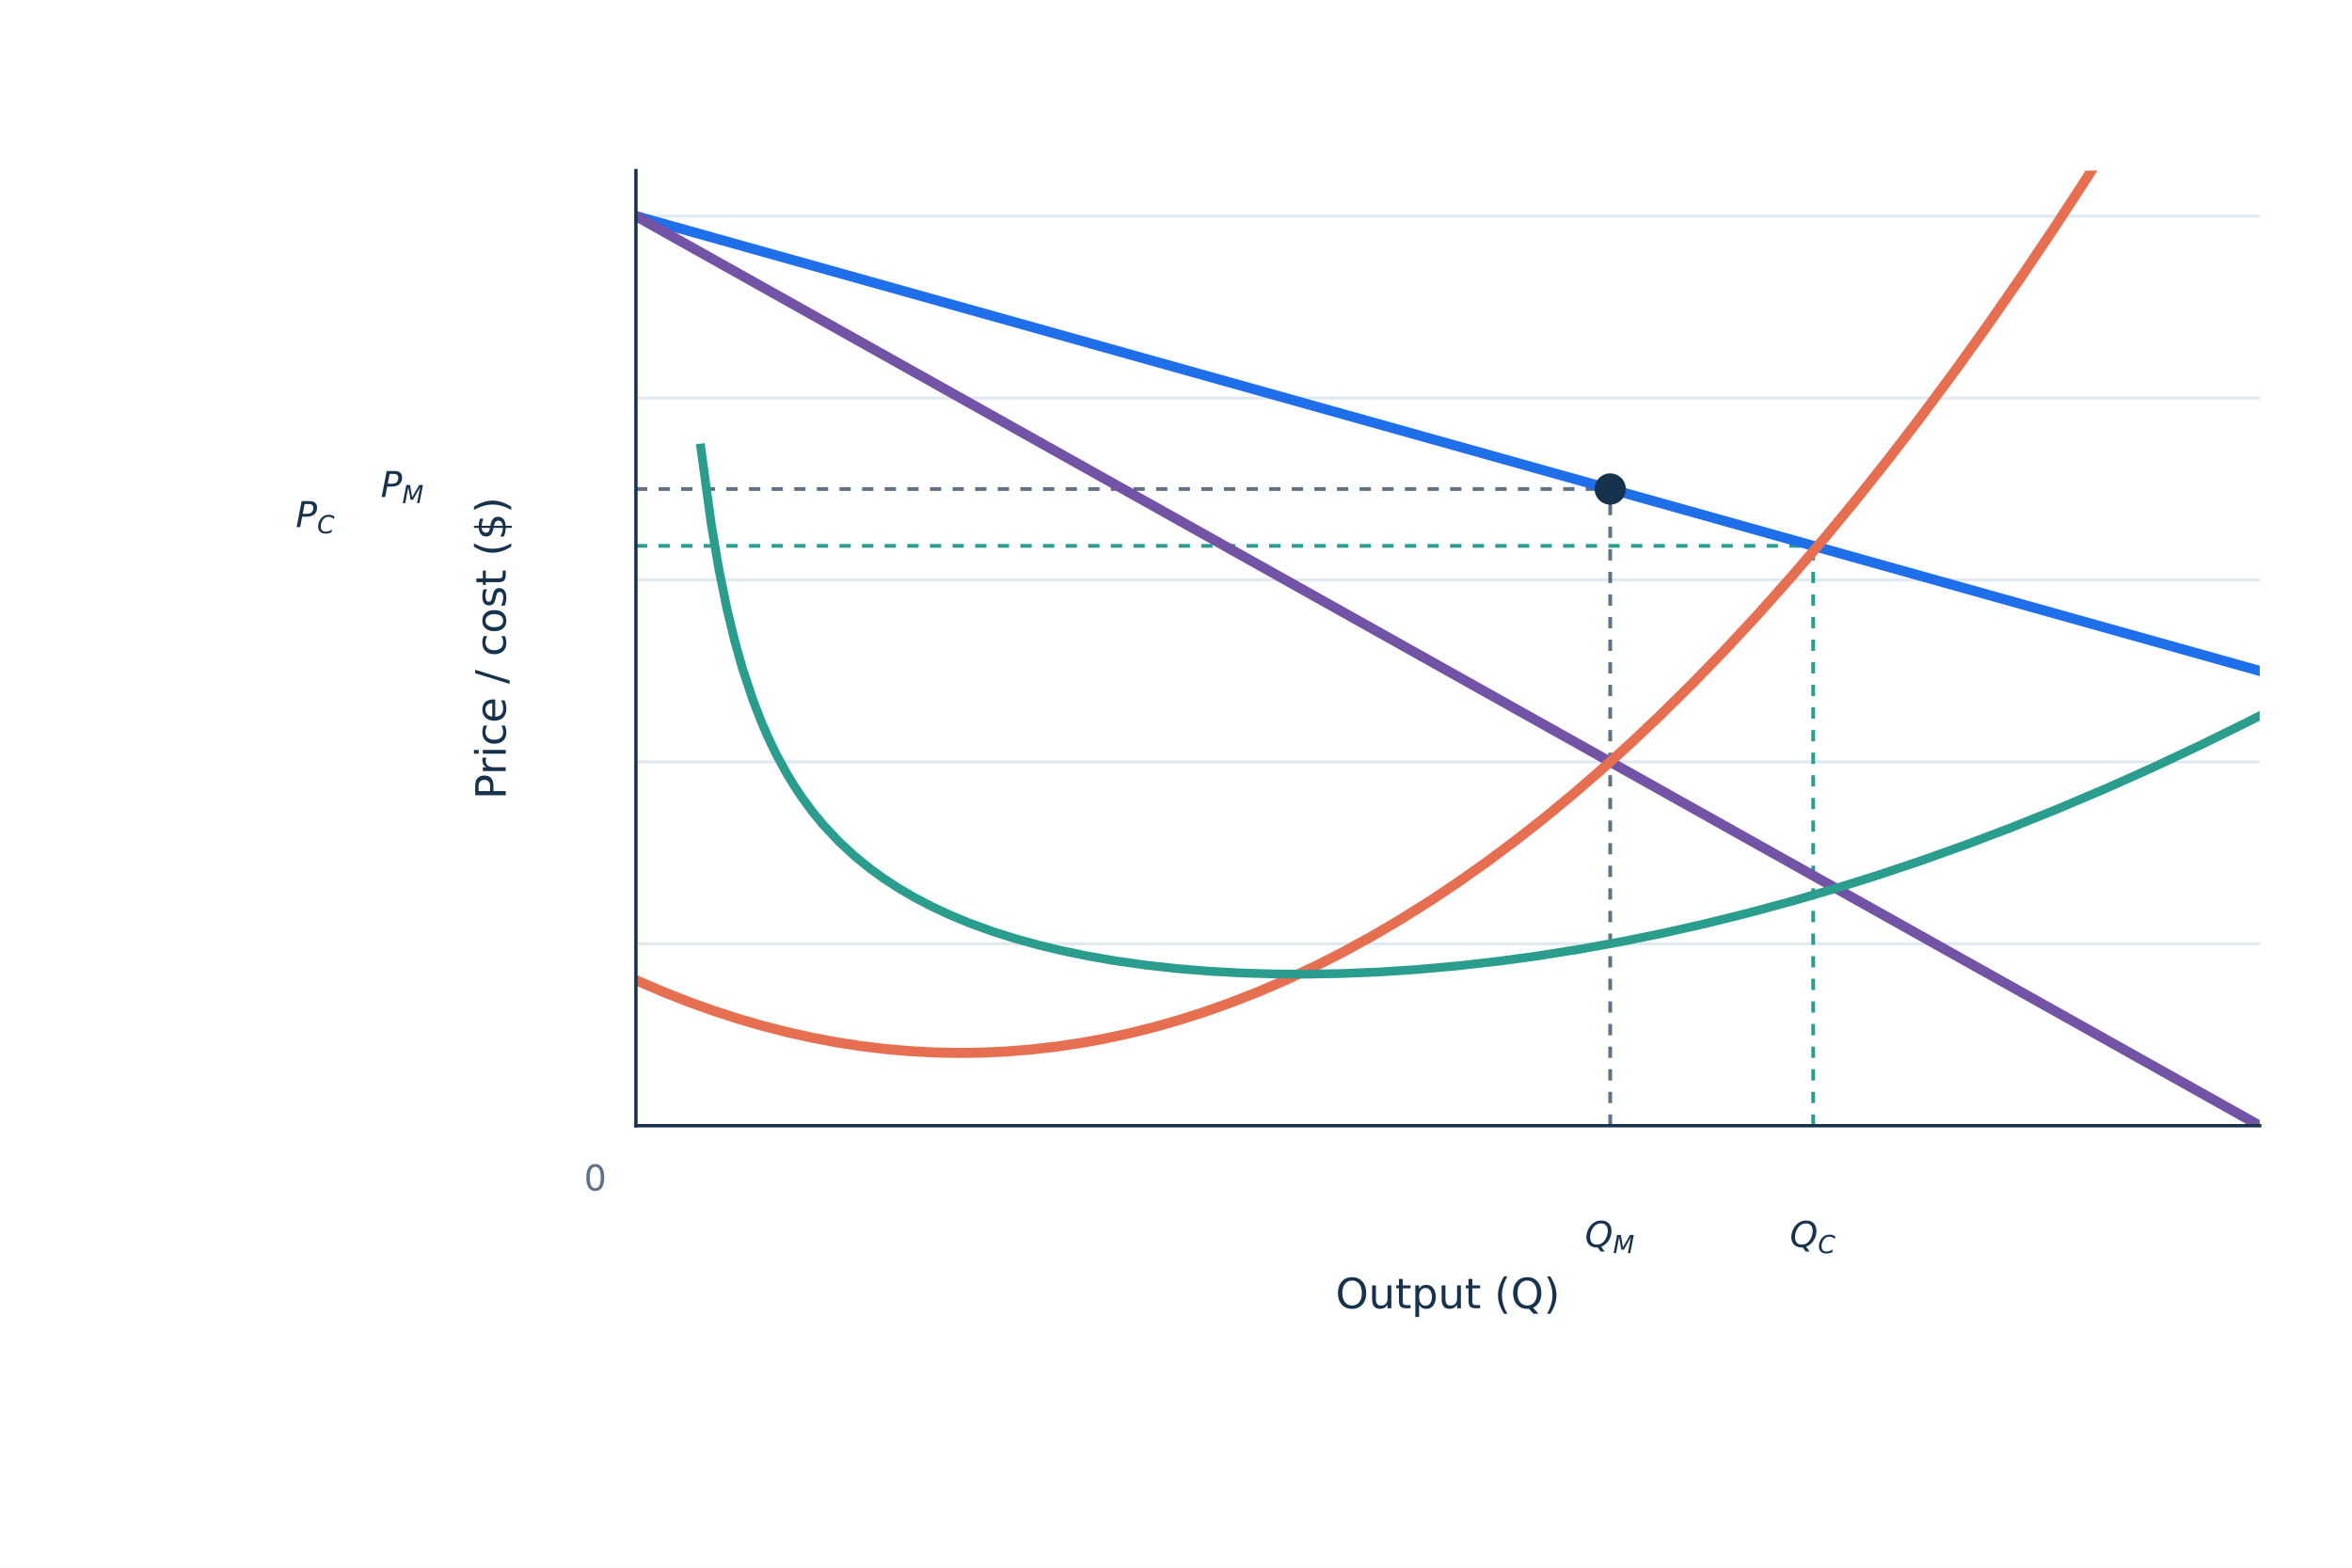
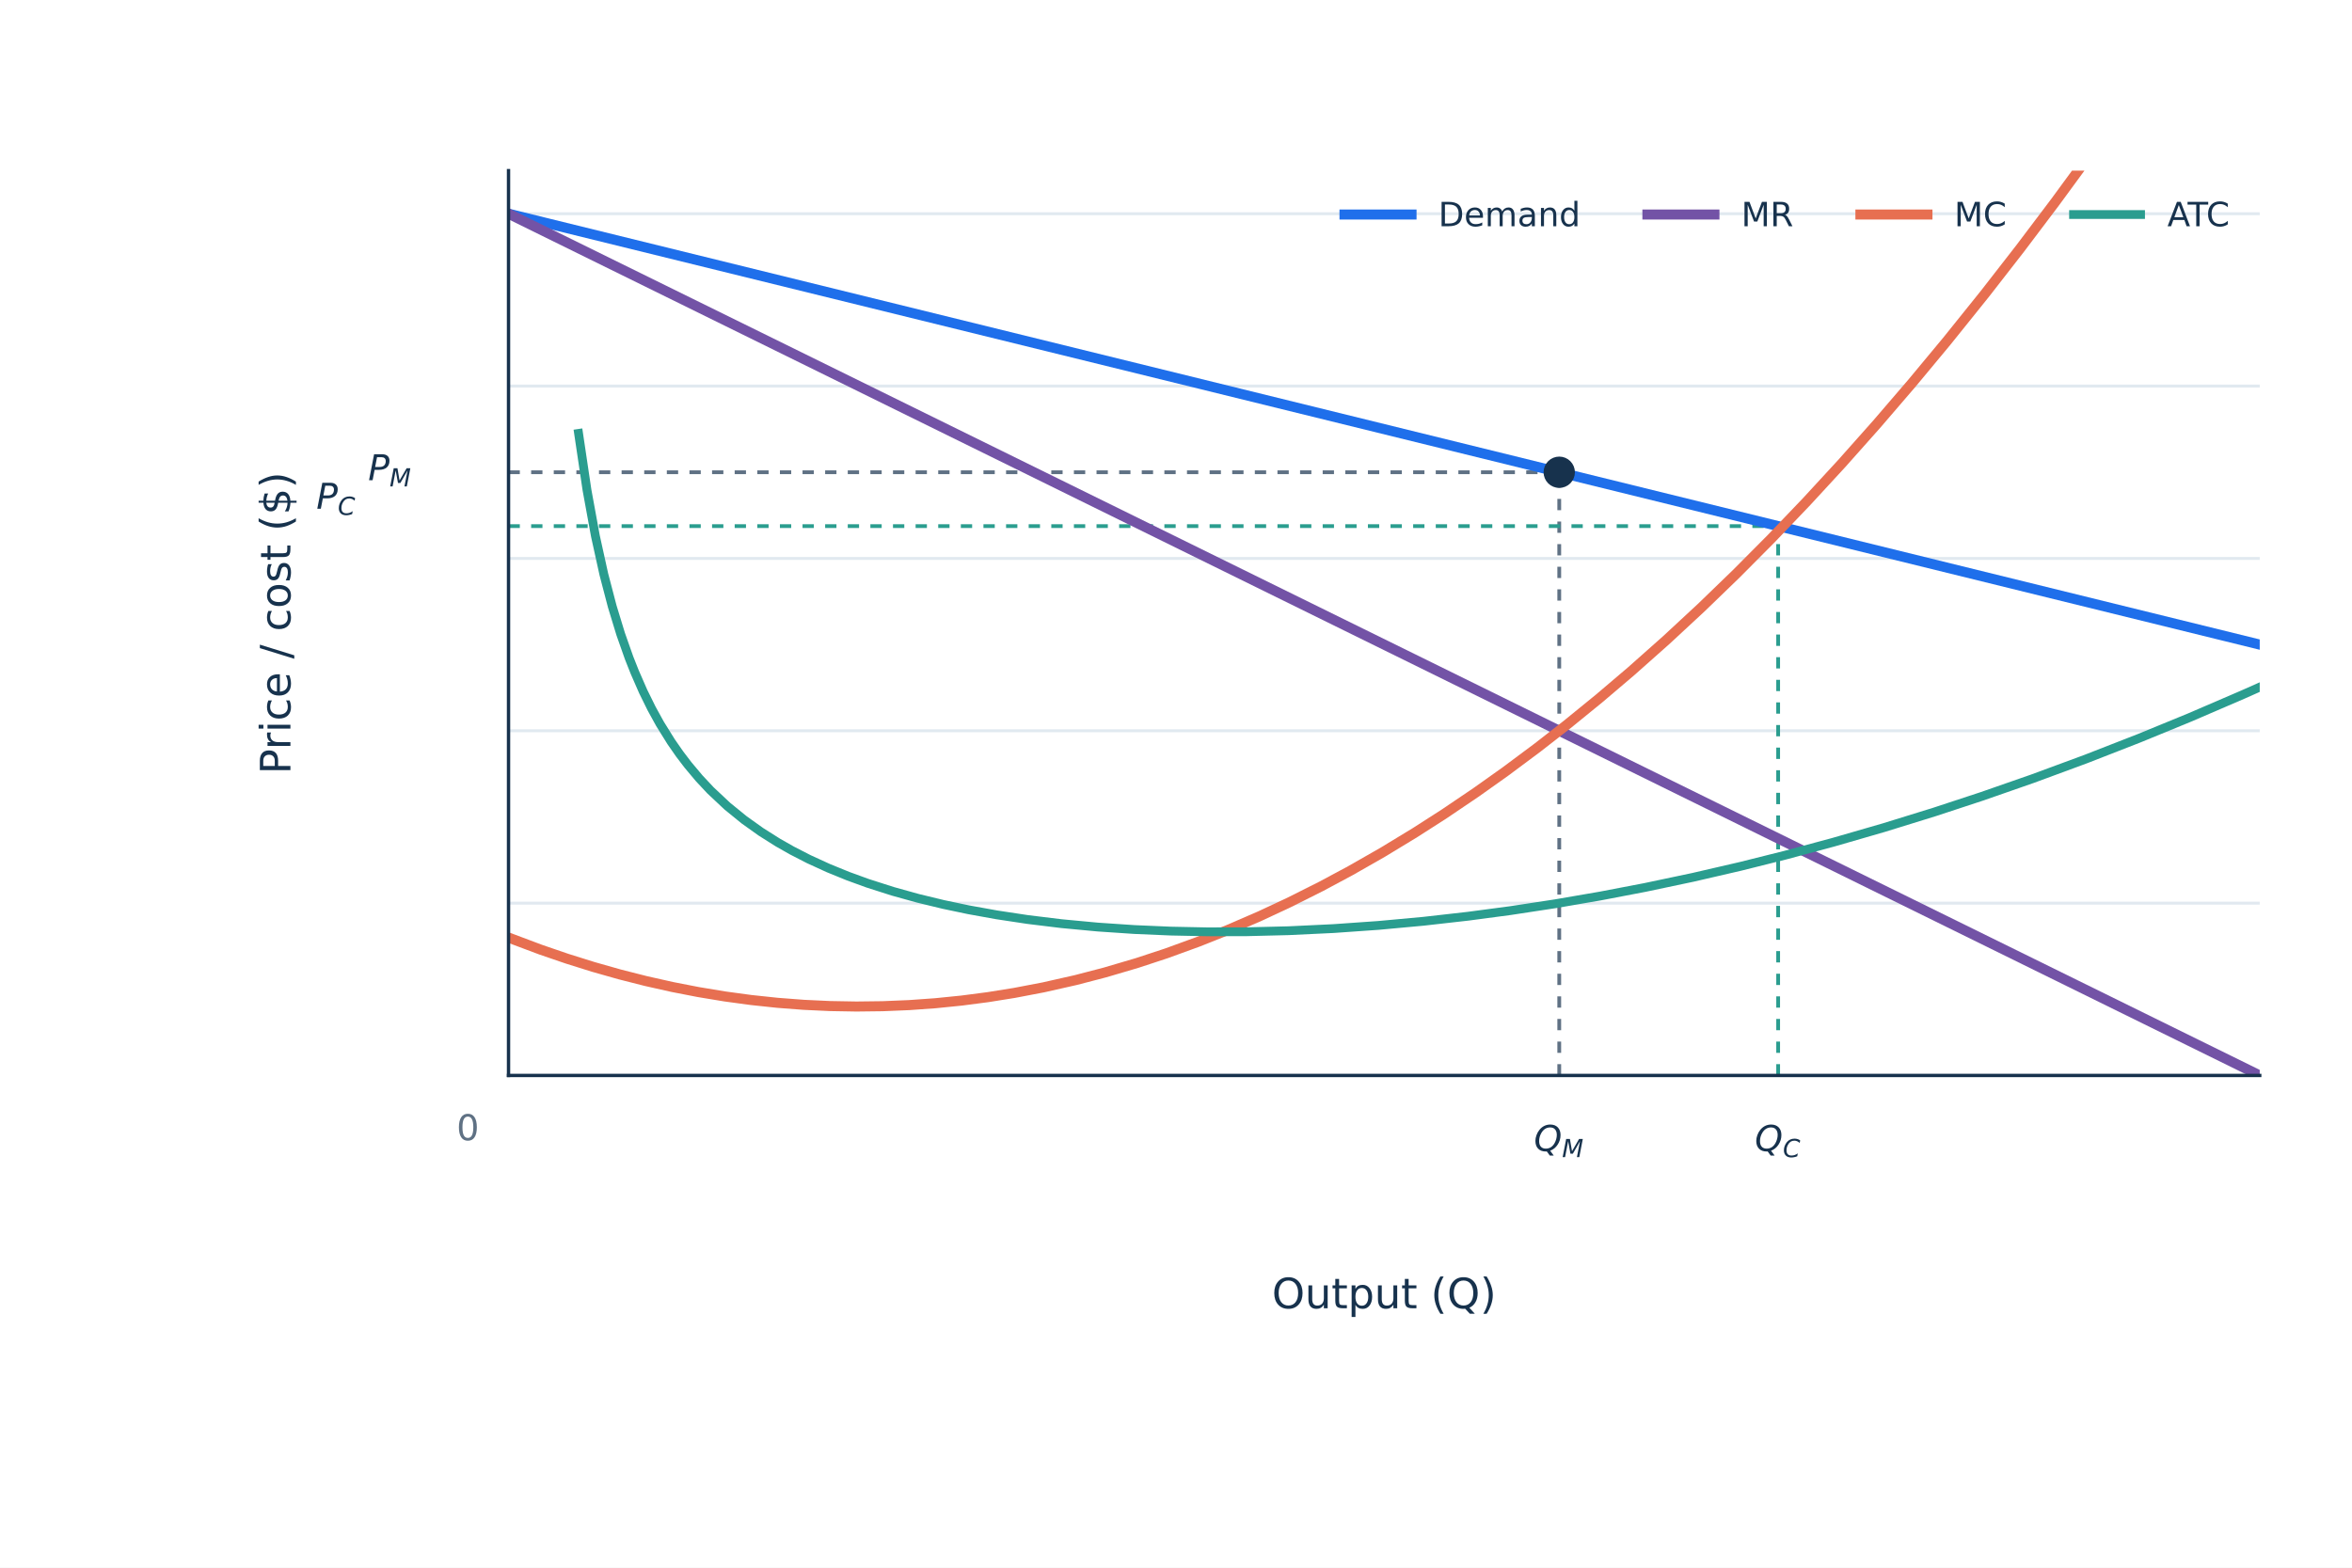
<svg xmlns="http://www.w3.org/2000/svg" xmlns:xlink="http://www.w3.org/1999/xlink" width="561.6pt" height="374.4pt" viewBox="0 0 561.6 374.4" version="1.1">
  <defs>
    <style type="text/css">*{stroke-linejoin: round; stroke-linecap: butt}</style>
  </defs>
  <g id="figure_1">
    <g id="patch_1">
      <path d="M 0 374.4  L 561.6 374.4  L 561.6 0  L 0 0  z " style="fill: #ffffff" />
    </g>
    <g id="axes_1">
      <g id="patch_2">
-         <path d="M 151.841 268.848  L 539.568 268.848  L 539.568 40.752  L 151.841 40.752  z " style="fill: #ffffff" />
+         <path d="M 121.424 256.848  L 539.568 256.848  L 539.568 40.752  L 121.424 40.752  z " style="fill: #ffffff" />
      </g>
      <g id="matplotlib.axis_1">
        <g id="xtick_1">
          <g id="line2d_1" />
        </g>
        <g id="xtick_2">
          <g id="line2d_2" />
        </g>
        <g id="xtick_3">
          <g id="line2d_3" />
        </g>
        <g id="xtick_4">
          <g id="line2d_4" />
        </g>
        <g id="xtick_5">
          <g id="line2d_5" />
        </g>
        <g id="xtick_6">
          <g id="line2d_6" />
        </g>
        <g id="text_1">
-           <text style="font-size: 10px; font-family: 'DejaVu Sans'; text-anchor: middle; fill: #17324d" x="345.704" y="312.446" transform="rotate(-0 345.7044 312.4464)">Output (Q)</text>
+           <text style="font-size: 10px; font-family: 'DejaVu Sans'; text-anchor: middle; fill: #17324d" x="330.496" y="312.446" transform="rotate(-0 330.496 312.4464)">Output (Q)</text>
        </g>
      </g>
      <g id="matplotlib.axis_2">
        <g id="ytick_1">
          <g id="line2d_7">
-             <path d="M 151.841 268.848  L 539.568 268.848  " clip-path="url(#p18dbe465d2)" style="fill: none; stroke: #d9e3ec; stroke-opacity: 0.8; stroke-width: 0.7; stroke-linecap: square" />
+             <path d="M 121.424 256.848  L 539.568 256.848  " clip-path="url(#p5bf13cd521)" style="fill: none; stroke: #d9e3ec; stroke-opacity: 0.8; stroke-width: 0.7; stroke-linecap: square" />
          </g>
          <g id="line2d_8" />
        </g>
        <g id="ytick_2">
          <g id="line2d_9">
-             <path d="M 151.841 225.401  L 539.568 225.401  " clip-path="url(#p18dbe465d2)" style="fill: none; stroke: #d9e3ec; stroke-opacity: 0.8; stroke-width: 0.7; stroke-linecap: square" />
+             <path d="M 121.424 215.687  L 539.568 215.687  " clip-path="url(#p5bf13cd521)" style="fill: none; stroke: #d9e3ec; stroke-opacity: 0.8; stroke-width: 0.7; stroke-linecap: square" />
          </g>
          <g id="line2d_10" />
        </g>
        <g id="ytick_3">
          <g id="line2d_11">
-             <path d="M 151.841 181.954  L 539.568 181.954  " clip-path="url(#p18dbe465d2)" style="fill: none; stroke: #d9e3ec; stroke-opacity: 0.8; stroke-width: 0.7; stroke-linecap: square" />
+             <path d="M 121.424 174.526  L 539.568 174.526  " clip-path="url(#p5bf13cd521)" style="fill: none; stroke: #d9e3ec; stroke-opacity: 0.8; stroke-width: 0.7; stroke-linecap: square" />
          </g>
          <g id="line2d_12" />
        </g>
        <g id="ytick_4">
          <g id="line2d_13">
-             <path d="M 151.841 138.507  L 539.568 138.507  " clip-path="url(#p18dbe465d2)" style="fill: none; stroke: #d9e3ec; stroke-opacity: 0.8; stroke-width: 0.7; stroke-linecap: square" />
+             <path d="M 121.424 133.365  L 539.568 133.365  " clip-path="url(#p5bf13cd521)" style="fill: none; stroke: #d9e3ec; stroke-opacity: 0.8; stroke-width: 0.7; stroke-linecap: square" />
          </g>
          <g id="line2d_14" />
        </g>
        <g id="ytick_5">
          <g id="line2d_15">
-             <path d="M 151.841 95.061  L 539.568 95.061  " clip-path="url(#p18dbe465d2)" style="fill: none; stroke: #d9e3ec; stroke-opacity: 0.8; stroke-width: 0.7; stroke-linecap: square" />
+             <path d="M 121.424 92.203  L 539.568 92.203  " clip-path="url(#p5bf13cd521)" style="fill: none; stroke: #d9e3ec; stroke-opacity: 0.8; stroke-width: 0.7; stroke-linecap: square" />
          </g>
          <g id="line2d_16" />
        </g>
        <g id="ytick_6">
          <g id="line2d_17">
-             <path d="M 151.841 51.614  L 539.568 51.614  " clip-path="url(#p18dbe465d2)" style="fill: none; stroke: #d9e3ec; stroke-opacity: 0.8; stroke-width: 0.7; stroke-linecap: square" />
+             <path d="M 121.424 51.042  L 539.568 51.042  " clip-path="url(#p5bf13cd521)" style="fill: none; stroke: #d9e3ec; stroke-opacity: 0.8; stroke-width: 0.7; stroke-linecap: square" />
          </g>
          <g id="line2d_18" />
        </g>
        <g id="text_2">
-           <text style="font-size: 10px; font-family: 'DejaVu Sans'; text-anchor: middle; fill: #17324d" x="120.761" y="154.8" transform="rotate(-90 120.7612 154.8)">Price / cost ($)</text>
+           <text style="font-size: 10px; font-family: 'DejaVu Sans'; text-anchor: middle; fill: #17324d" x="69.344" y="148.8" transform="rotate(-90 69.34431 148.8)">Price / cost ($)</text>
        </g>
      </g>
      <g id="line2d_19">
-         <path d="M 384.477 268.848  L 384.477 116.784  " clip-path="url(#p18dbe465d2)" style="fill: none; stroke-dasharray: 2.7,2.7; stroke-dashoffset: 0; stroke: #5f7184; stroke-width: 0.9" />
+         <path d="M 372.31 256.848  L 372.31 112.784  " clip-path="url(#p5bf13cd521)" style="fill: none; stroke-dasharray: 2.7,2.7; stroke-dashoffset: 0; stroke: #5f7184; stroke-width: 0.9" />
      </g>
      <g id="line2d_20">
-         <path d="M 151.841 116.784  L 384.477 116.784  " clip-path="url(#p18dbe465d2)" style="fill: none; stroke-dasharray: 2.7,2.7; stroke-dashoffset: 0; stroke: #5f7184; stroke-width: 0.9" />
+         <path d="M 121.424 112.784  L 372.31 112.784  " clip-path="url(#p5bf13cd521)" style="fill: none; stroke-dasharray: 2.7,2.7; stroke-dashoffset: 0; stroke: #5f7184; stroke-width: 0.9" />
      </g>
      <g id="line2d_21">
-         <path d="M 432.943 268.848  L 432.943 130.361  " clip-path="url(#p18dbe465d2)" style="fill: none; stroke-dasharray: 2.7,2.7; stroke-dashoffset: 0; stroke: #2a9d8f; stroke-width: 0.9" />
+         <path d="M 424.578 256.848  L 424.578 125.647  " clip-path="url(#p5bf13cd521)" style="fill: none; stroke-dasharray: 2.7,2.7; stroke-dashoffset: 0; stroke: #2a9d8f; stroke-width: 0.9" />
      </g>
      <g id="line2d_22">
-         <path d="M 151.841 130.361  L 432.943 130.361  " clip-path="url(#p18dbe465d2)" style="fill: none; stroke-dasharray: 2.7,2.7; stroke-dashoffset: 0; stroke: #2a9d8f; stroke-width: 0.9" />
+         <path d="M 121.424 125.647  L 424.578 125.647  " clip-path="url(#p5bf13cd521)" style="fill: none; stroke-dasharray: 2.7,2.7; stroke-dashoffset: 0; stroke: #2a9d8f; stroke-width: 0.9" />
      </g>
      <g id="line2d_23">
-         <path d="M 151.841 51.614  L 539.568 160.231  L 539.568 160.231  " clip-path="url(#p18dbe465d2)" style="fill: none; stroke: #1f6feb; stroke-width: 2.4; stroke-linecap: square" />
+         <path d="M 121.424 51.042  L 539.568 153.945  L 539.568 153.945  " clip-path="url(#p5bf13cd521)" style="fill: none; stroke: #1f6feb; stroke-width: 2.4; stroke-linecap: square" />
      </g>
      <g id="line2d_24">
-         <path d="M 151.841 51.614  L 539.568 268.848  L 539.568 268.848  " clip-path="url(#p18dbe465d2)" style="fill: none; stroke: #7353a6; stroke-width: 2.4; stroke-linecap: square" />
+         <path d="M 121.424 51.042  L 539.568 256.848  L 539.568 256.848  " clip-path="url(#p5bf13cd521)" style="fill: none; stroke: #7353a6; stroke-width: 2.4; stroke-linecap: square" />
      </g>
      <g id="line2d_25">
-         <path d="M 151.841 234.091  L 158.961 237.133  L 164.787 239.406  L 170.612 241.484  L 176.438 243.365  L 182.264 245.049  L 188.089 246.538  L 193.915 247.831  L 199.74 248.927  L 205.566 249.827  L 211.392 250.531  L 217.217 251.039  L 223.043 251.351  L 228.868 251.466  L 234.694 251.386  L 240.52 251.109  L 246.345 250.636  L 252.171 249.967  L 257.997 249.102  L 263.822 248.04  L 269.648 246.783  L 275.473 245.329  L 281.299 243.679  L 287.125 241.833  L 293.598 239.552  L 300.718 236.762  L 307.191 233.973  L 314.311 230.624  L 320.784 227.326  L 327.904 223.418  L 334.377 219.611  L 341.497 215.143  L 347.97 210.828  L 355.09 205.801  L 362.21 200.48  L 368.683 195.39  L 375.803 189.51  L 382.276 183.912  L 389.397 177.472  L 396.517 170.741  L 404.284 163.063  L 412.052 155.036  L 419.819 146.66  L 427.587 137.936  L 435.354 128.863  L 443.122 119.441  L 450.889 109.671  L 458.657 99.552  L 467.071 88.195  L 474.839 77.35  L 482.606 66.155  L 490.374 54.612  L 498.141 42.72  L 505.909 30.48  L 513.676 17.89  L 521.444 4.952  L 524.949 -1  L 524.949 -1  " clip-path="url(#p18dbe465d2)" style="fill: none; stroke: #e76f51; stroke-width: 2.4; stroke-linecap: square" />
+         <path d="M 121.424 223.919  L 129.103 226.802  L 135.385 228.955  L 141.668 230.923  L 147.951 232.705  L 154.233 234.301  L 160.516 235.712  L 166.799 236.936  L 173.081 237.975  L 179.364 238.828  L 185.646 239.495  L 191.929 239.976  L 198.212 240.271  L 204.494 240.381  L 210.777 240.304  L 217.06 240.042  L 223.342 239.594  L 229.625 238.96  L 235.907 238.14  L 242.19 237.135  L 249.171 235.8  L 256.85 234.066  L 263.83 232.249  L 271.509 229.985  L 278.49 227.686  L 286.169 224.892  L 293.149 222.112  L 300.828 218.788  L 307.809 215.525  L 315.487 211.671  L 322.468 207.927  L 330.147 203.543  L 337.826 198.88  L 344.806 194.403  L 352.485 189.21  L 359.466 184.251  L 367.145 178.528  L 374.125 173.087  L 381.804 166.835  L 389.483 160.306  L 397.86 152.867  L 406.237 145.097  L 414.613 136.997  L 422.99 128.567  L 431.367 119.806  L 439.744 110.715  L 448.121 101.293  L 456.498 91.541  L 464.874 81.459  L 473.949 70.163  L 482.326 59.392  L 490.703 48.291  L 499.08 36.86  L 507.457 25.098  L 515.834 13.005  L 524.21 0.583  L 525.263 -1  L 525.263 -1  " clip-path="url(#p5bf13cd521)" style="fill: none; stroke: #e76f51; stroke-width: 2.4; stroke-linecap: square" />
      </g>
      <g id="line2d_26">
-         <path d="M 167.35 106.994  L 169.836 125.221  L 171.7 136.199  L 173.564 145.333  L 175.428 153.062  L 177.292 159.697  L 179.778 167.158  L 181.642 172.015  L 183.506 176.33  L 185.371 180.191  L 187.856 184.743  L 189.72 187.796  L 191.585 190.582  L 194.07 193.95  L 196.556 196.972  L 200.284 200.957  L 204.013 204.409  L 207.741 207.439  L 210.848 209.692  L 214.576 212.129  L 218.305 214.31  L 222.654 216.577  L 227.004 218.595  L 231.354 220.396  L 236.947 222.432  L 242.539 224.202  L 248.132 225.742  L 253.724 227.08  L 259.938 228.357  L 266.152 229.437  L 273.609 230.494  L 281.066 231.32  L 288.523 231.934  L 295.98 232.353  L 304.058 232.601  L 312.136 232.649  L 320.214 232.508  L 329.535 232.118  L 338.235 231.548  L 348.177 230.659  L 358.119 229.528  L 367.44 228.252  L 377.383 226.668  L 387.325 224.859  L 397.268 222.829  L 407.21 220.581  L 417.152 218.119  L 427.716 215.271  L 438.28 212.186  L 448.222 209.069  L 458.786 205.531  L 469.35 201.763  L 479.914 197.766  L 491.099 193.285  L 502.905 188.28  L 514.091 183.278  L 525.276 178.024  L 535.84 172.833  L 539.568 170.948  L 539.568 170.948  " clip-path="url(#p18dbe465d2)" style="fill: none; stroke: #2a9d8f; stroke-width: 2.1; stroke-linecap: square" />
+         <path d="M 138.15 103.509  L 140.16 117.042  L 142.171 128.036  L 144.181 137.152  L 146.192 144.842  L 148.202 151.422  L 150.212 157.123  L 151.553 160.507  L 153.563 165.11  L 155.574 169.197  L 157.584 172.855  L 160.265 177.168  L 162.275 180.06  L 164.286 182.7  L 166.966 185.89  L 169.647 188.754  L 173.668 192.529  L 177.688 195.8  L 181.709 198.67  L 185.73 201.21  L 189.081 203.113  L 193.102 205.179  L 197.793 207.327  L 202.484 209.239  L 207.175 210.945  L 213.206 212.874  L 219.238 214.551  L 225.269 216.01  L 231.3 217.278  L 238.002 218.488  L 245.373 219.601  L 253.415 220.585  L 262.127 221.404  L 270.839 221.992  L 279.551 222.366  L 288.263 222.543  L 297.645 222.523  L 307.697 222.276  L 318.419 221.765  L 329.142 221.011  L 339.864 220.025  L 350.586 218.812  L 360.639 217.475  L 371.361 215.841  L 382.083 213.996  L 392.806 211.943  L 404.198 209.539  L 415.591 206.906  L 426.313 204.224  L 437.706 201.158  L 449.768 197.671  L 461.831 193.938  L 473.223 190.189  L 485.286 185.985  L 498.019 181.285  L 510.752 176.318  L 522.814 171.368  L 535.547 165.884  L 539.568 164.098  L 539.568 164.098  " clip-path="url(#p5bf13cd521)" style="fill: none; stroke: #2a9d8f; stroke-width: 2.1; stroke-linecap: square" />
      </g>
      <g id="patch_3">
-         <path d="M 151.841 268.848  L 151.841 40.752  " style="fill: none; stroke: #17324d; stroke-width: 0.8; stroke-linejoin: miter; stroke-linecap: square" />
+         <path d="M 121.424 256.848  L 121.424 40.752  " style="fill: none; stroke: #17324d; stroke-width: 0.8; stroke-linejoin: miter; stroke-linecap: square" />
      </g>
      <g id="patch_4">
-         <path d="M 151.841 268.848  L 539.568 268.848  " style="fill: none; stroke: #17324d; stroke-width: 0.8; stroke-linejoin: miter; stroke-linecap: square" />
+         <path d="M 121.424 256.848  L 539.568 256.848  " style="fill: none; stroke: #17324d; stroke-width: 0.8; stroke-linejoin: miter; stroke-linecap: square" />
      </g>
      <g id="ap-marker">
-         <g style="fill: #17324d" transform="translate(378.4422 298.1163)">
+         <g style="fill: #17324d" transform="translate(366.2754 275.192)">
          <text>
            <tspan x="0" y="-0.312" style="font-style: oblique; font-size: 8.5px; font-family: 'DejaVu Sans'; fill: #17324d">Q</tspan>
            <tspan x="6.69" y="1.164" style="font-style: oblique; font-size: 5.95px; font-family: 'DejaVu Sans'; fill: #17324d">M</tspan>
          </text>
        </g>
      </g>
      <g id="ap-marker">
-         <g style="fill: #17324d" transform="translate(90.89637 119.1295)">
+         <g style="fill: #17324d" transform="translate(87.88608 115.1295)">
          <text>
            <tspan x="0" y="-0.438" style="font-style: oblique; font-size: 8.5px; font-family: 'DejaVu Sans'; fill: #17324d">P</tspan>
            <tspan x="5.126" y="1.039" style="font-style: oblique; font-size: 5.95px; font-family: 'DejaVu Sans'; fill: #17324d">M</tspan>
          </text>
        </g>
      </g>
      <g id="ap-marker">
-         <g style="fill: #17324d" transform="translate(427.3755 298.1163)">
+         <g style="fill: #17324d" transform="translate(419.0109 275.192)">
          <text>
            <tspan x="0" y="-0.312" style="font-style: oblique; font-size: 8.5px; font-family: 'DejaVu Sans'; fill: #17324d">Q</tspan>
            <tspan x="6.69" y="1.164" style="font-style: oblique; font-size: 5.95px; font-family: 'DejaVu Sans'; fill: #17324d">C</tspan>
          </text>
        </g>
      </g>
      <g id="ap-marker">
-         <g style="fill: #17324d" transform="translate(70.59138 126.3199)">
+         <g style="fill: #17324d" transform="translate(75.52547 121.9416)">
          <text>
            <tspan x="0" y="-0.438" style="font-style: oblique; font-size: 8.5px; font-family: 'DejaVu Sans'; fill: #17324d">P</tspan>
            <tspan x="5.126" y="1.039" style="font-style: oblique; font-size: 5.95px; font-family: 'DejaVu Sans'; fill: #17324d">C</tspan>
          </text>
        </g>
      </g>
      <g id="ap-marker">
-         <text style="font-size: 8.5px; font-family: 'DejaVu Sans'; text-anchor: end; fill: #5f7184" x="144.841" y="284.307" transform="rotate(-0 144.8409 284.3067)">0</text>
+         <text style="font-size: 8.5px; font-family: 'DejaVu Sans'; text-anchor: end; fill: #5f7184" x="114.424" y="272.307" transform="rotate(-0 114.424 272.3067)">0</text>
      </g>
      <g id="PathCollection_1">
        <defs>
-           <path id="m797ebb1a5b" d="M 0 3.24  C 0.859 3.24 1.684 2.899 2.291 2.291  C 2.899 1.684 3.24 0.859 3.24 0  C 3.24 -0.859 2.899 -1.684 2.291 -2.291  C 1.684 -2.899 0.859 -3.24 0 -3.24  C -0.859 -3.24 -1.684 -2.899 -2.291 -2.291  C -2.899 -1.684 -3.24 -0.859 -3.24 0  C -3.24 0.859 -2.899 1.684 -2.291 2.291  C -1.684 2.899 -0.859 3.24 0 3.24  z " style="stroke: #17324d" />
+           <path id="m57695dc926" d="M 0 3.24  C 0.859 3.24 1.684 2.899 2.291 2.291  C 2.899 1.684 3.24 0.859 3.24 0  C 3.24 -0.859 2.899 -1.684 2.291 -2.291  C 1.684 -2.899 0.859 -3.24 0 -3.24  C -0.859 -3.24 -1.684 -2.899 -2.291 -2.291  C -2.899 -1.684 -3.24 -0.859 -3.24 0  C -3.24 0.859 -2.899 1.684 -2.291 2.291  C -1.684 2.899 -0.859 3.24 0 3.24  z " style="stroke: #17324d" />
        </defs>
-         <g clip-path="url(#p18dbe465d2)">
-           <use xlink:href="#m797ebb1a5b" x="384.477" y="116.784" style="fill: #17324d; stroke: #17324d" />
+         <g clip-path="url(#p5bf13cd521)">
+           <use xlink:href="#m57695dc926" x="372.31" y="112.784" style="fill: #17324d; stroke: #17324d" />
+         </g>
+       </g>
+       <g id="legend_1">
+         <g id="line2d_27">
+           <path d="M 321.037 51.231  L 329.037 51.231  L 337.037 51.231  " style="fill: none; stroke: #1f6feb; stroke-width: 2.4; stroke-linecap: square" />
+         </g>
+         <g id="text_3">
+           <text style="font-size: 8px; font-family: 'DejaVu Sans'; text-anchor: start; fill: #17324d" x="343.437" y="54.031" transform="rotate(-0 343.4368 54.03075)">Demand</text>
+         </g>
+         <g id="line2d_28">
+           <path d="M 393.363 51.231  L 401.363 51.231  L 409.363 51.231  " style="fill: none; stroke: #7353a6; stroke-width: 2.4; stroke-linecap: square" />
+         </g>
+         <g id="text_4">
+           <text style="font-size: 8px; font-family: 'DejaVu Sans'; text-anchor: start; fill: #17324d" x="415.763" y="54.031" transform="rotate(-0 415.763 54.03075)">MR</text>
+         </g>
+         <g id="line2d_29">
+           <path d="M 444.224 51.231  L 452.224 51.231  L 460.224 51.231  " style="fill: none; stroke: #e76f51; stroke-width: 2.4; stroke-linecap: square" />
+         </g>
+         <g id="text_5">
+           <text style="font-size: 8px; font-family: 'DejaVu Sans'; text-anchor: start; fill: #17324d" x="466.624" y="54.031" transform="rotate(-0 466.6243 54.03075)">MC</text>
+         </g>
+         <g id="line2d_30">
+           <path d="M 495.113 51.231  L 503.113 51.231  L 511.113 51.231  " style="fill: none; stroke: #2a9d8f; stroke-width: 2.1; stroke-linecap: square" />
+         </g>
+         <g id="text_6">
+           <text style="font-size: 8px; font-family: 'DejaVu Sans'; text-anchor: start; fill: #17324d" x="517.513" y="54.031" transform="rotate(-0 517.513 54.03075)">ATC</text>
        </g>
      </g>
    </g>
  </g>
  <defs>
-     <clipPath id="p18dbe465d2">
-       <rect x="151.841" y="40.752" width="387.727" height="228.096" />
+     <clipPath id="p5bf13cd521">
+       <rect x="121.424" y="40.752" width="418.144" height="216.096" />
    </clipPath>
  </defs>
</svg>
